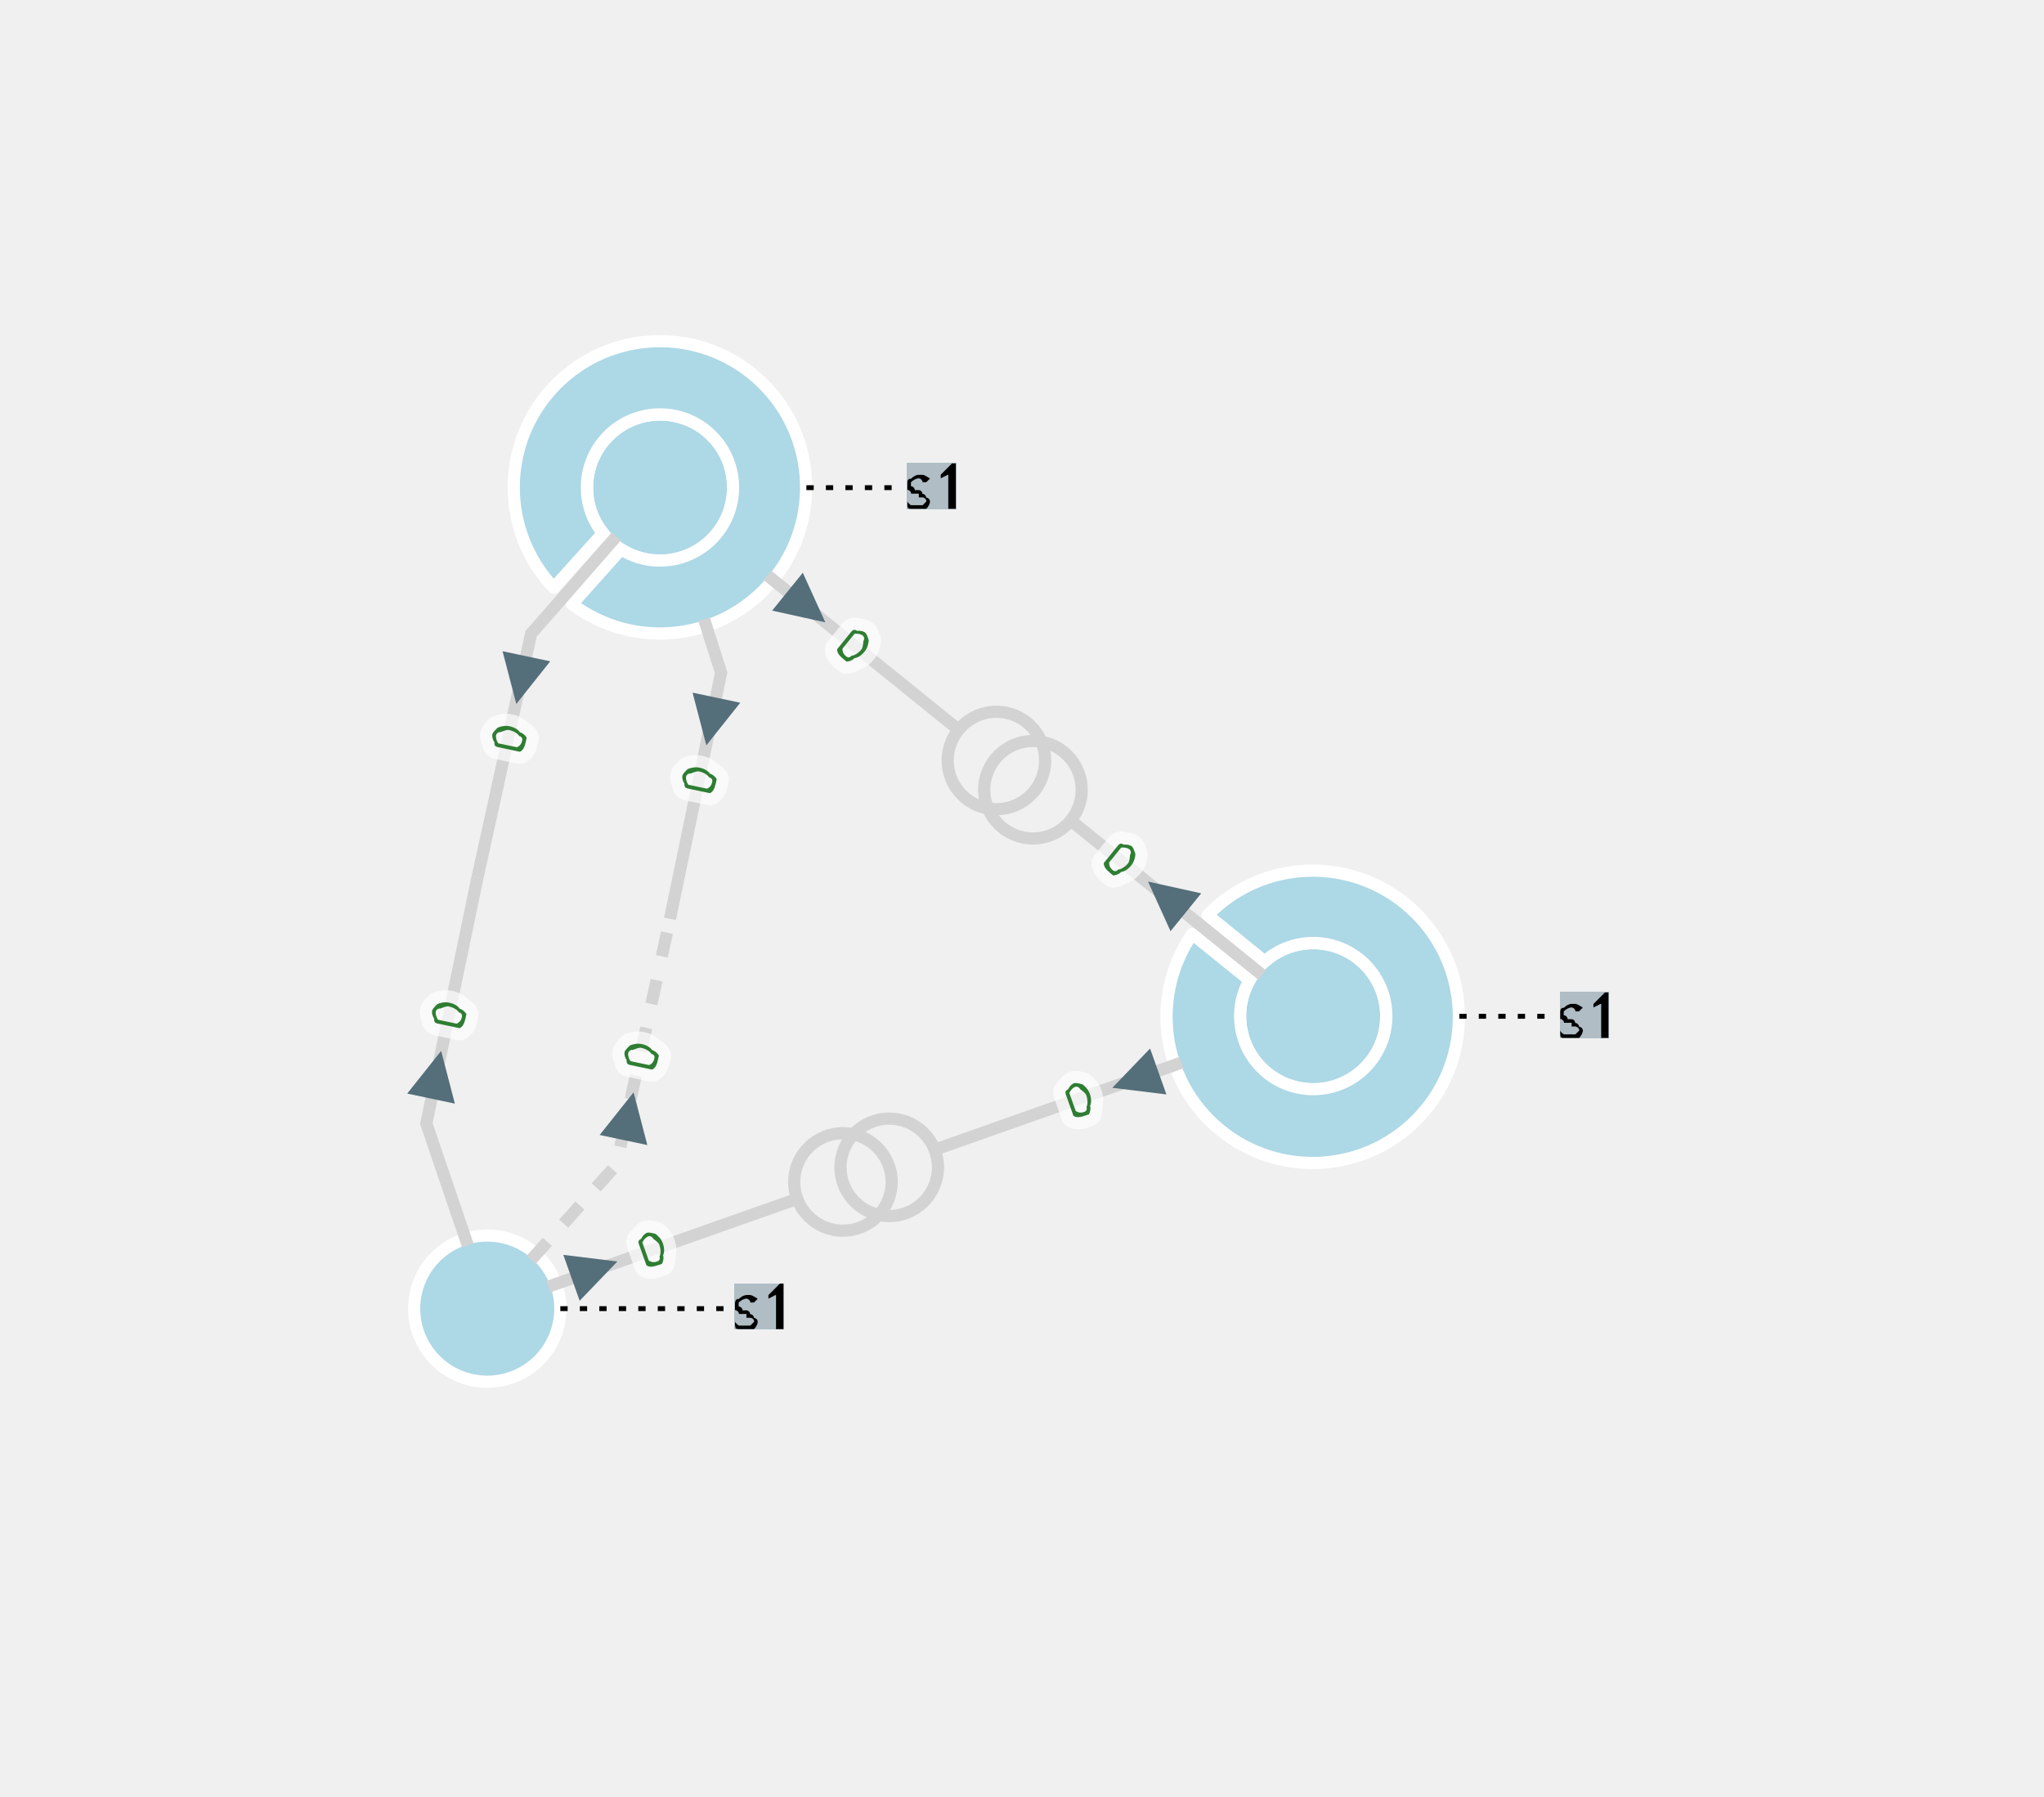
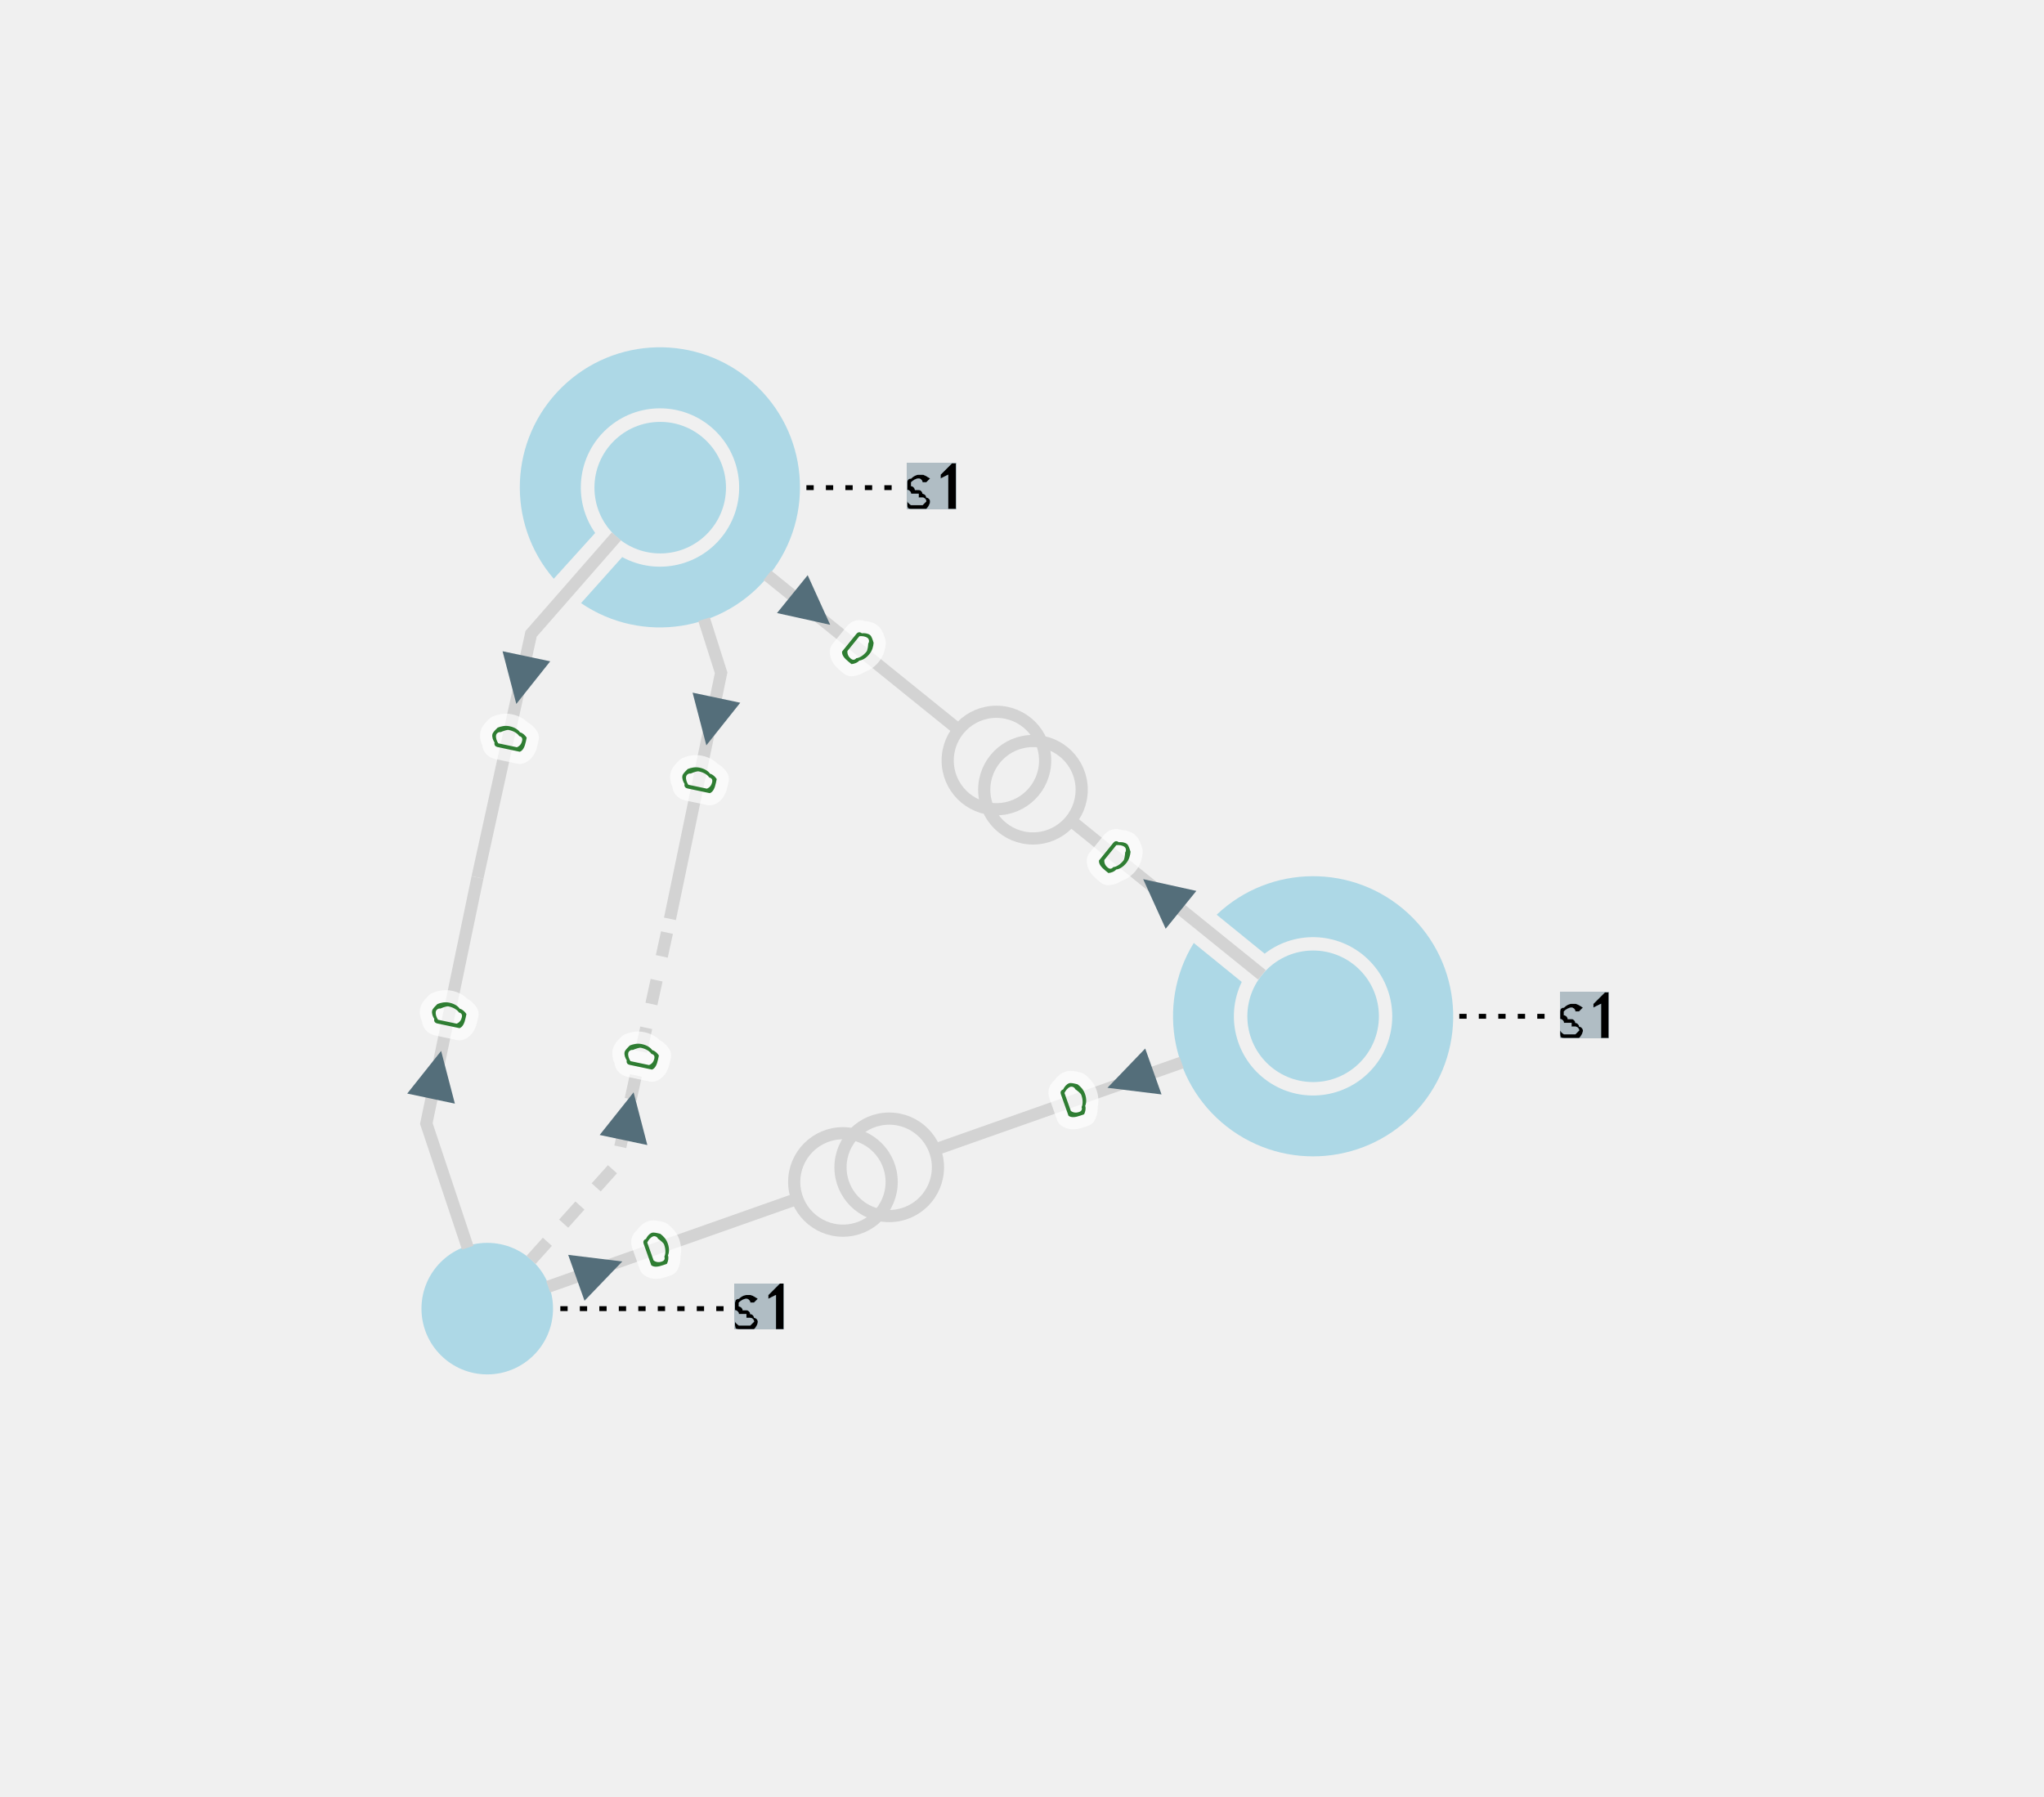
<svg xmlns="http://www.w3.org/2000/svg" width="800.00" height="703.08" viewBox="-3.06 -3.40 8.39 7.37">
  <style>
.nad-branch-edges polyline, .nad-branch-edges path {stroke: var(--nad-vl-color, lightgrey); stroke-width: 0.05; fill: none}
.nad-branch-edges circle {stroke: var(--nad-vl-color, lightgrey); stroke-width: 0.05; fill: none}
.nad-3wt-edges polyline {stroke: var(--nad-vl-color, lightgrey); stroke-width: 0.05; fill: none}
.nad-text-edges {stroke: black; stroke-width: 0.02; stroke-dasharray: .03,.05}
.nad-branch-edges .nad-disconnected polyline {stroke-dasharray: .1,.1}
- .nad-vl-nodes circle, .nad-vl-nodes path {fill: var(--nad-vl-color, lightblue); stroke-width: 0.05; stroke: white; stroke-linejoin:round}
+ .nad-vl-nodes circle, .nad-vl-nodes path {fill: var(--nad-vl-color, lightblue)}
.nad-vl-nodes circle.nad-unknown-busnode {stroke: lightgrey; stroke-dasharray: .05,.05; fill: none}
.nad-hvdc-edge polyline.nad-hvdc {stroke: grey; stroke-width: 0.2}
.nad-3wt-nodes circle {stroke: var(--nad-vl-color, lightgrey); stroke-width: 0.05; fill: none}
.nad-state-out .nad-arrow-in {visibility: hidden}
.nad-state-in .nad-arrow-out {visibility: hidden}
.nad-active path {stroke: none; fill: #546e7a}
.nad-active {visibility: visible}
.nad-reactive {visibility: hidden}
.nad-reactive path {stroke: none; fill: #0277bd}
.nad-text-background {flood-color: #90a4aeaa}
.nad-text-nodes {font: 0.25px "Verdana"; fill: black}
.nad-edge-infos text {font: 0.2px "Verdana"; dominant-baseline:middle; stroke: #FFFFFFAA; stroke-width: 0.1; stroke-linejoin:round; paint-order: stroke}
.nad-edge-infos .nad-state-in text {fill: #b71c1c}
.nad-edge-infos .nad-state-out text {fill: #2e7d32}
.nad-vl0to30 {--nad-vl-color: #AFB42B}
.nad-vl30to50 {--nad-vl-color: #EF9A9A}
.nad-vl50to70 {--nad-vl-color: #9C27B0}
.nad-vl70to120 {--nad-vl-color: #E65100}
.nad-vl120to180 {--nad-vl-color: #00ACC1}
.nad-vl180to300 {--nad-vl-color: #2E7D32}
.nad-vl300to500 {--nad-vl-color: #D32F2F}
.nad-branch-edges .nad-overload polyline, .nad-branch-edges .nad-overload path {animation: line-blink 3s infinite}
.nad-vl-nodes .nad-overvoltage {animation: node-over-blink 3s infinite}
.nad-vl-nodes .nad-undervoltage {animation: node-under-blink 3s infinite}

@keyframes line-blink {
  0%, 80%, 100% {stroke: var(--nad-vl-color, black); stroke-width: 0.05}
  40% {stroke: #FFEB3B; stroke-width: 0.15}
}
@keyframes node-over-blink {
  0%, 80%, 100% {stroke: white; stroke-width: 0.05}
  40% {stroke: #ff5722; stroke-width: 0.15}
}
@keyframes node-under-blink {
  0%, 80%, 100% {stroke: white; stroke-width: 0.05}
  40% {stroke: #00BCD4; stroke-width: 0.15}
}
</style>
  <defs>
    <filter id="textBgFilter" x="0" y="0" width="1" height="1">
      <feFlood class="nad-text-background" />
      <feComposite in="SourceGraphic" operator="over" />
    </filter>
  </defs>
  <g class="nad-vl-nodes">
    <g transform="translate(-0.35,-1.40)" id="0" class="nad-vl300to500">
-       <circle r="0.30" id="1" />
-       <path d="M-0.437,0.411 A0.600,0.600 350.451 1 1 -0.362,0.478 L-0.161,0.253 A0.300,0.300 -340.901 1 0 -0.235,0.187 Z " id="2" />
+       <circle r="0.27" id="1" />
+       <path d="M-0.437,0.374 A0.575,0.575 345.053 1 1 -0.325,0.474 L-0.156,0.285 A0.325,0.325 -333.556 1 0 -0.267,0.186 Z " id="2" />
    </g>
    <g transform="translate(-1.06,1.97)" id="3" class="nad-vl300to500">
-       <circle r="0.30" id="4" />
+       <circle r="0.27" id="4" />
    </g>
    <g transform="translate(2.33,0.77)" id="5" class="nad-vl180to300">
-       <circle r="0.30" id="6" />
-       <path d="M-0.433,-0.415 A0.600,0.600 350.451 1 1 -0.496,-0.338 L-0.261,-0.148 A0.300,0.300 -340.901 1 0 -0.199,-0.225 Z " id="7" />
+       <circle r="0.27" id="6" />
+       <path d="M-0.396,-0.417 A0.575,0.575 345.053 1 1 -0.490,-0.301 L-0.293,-0.141 A0.325,0.325 -333.556 1 0 -0.199,-0.257 Z " id="7" />
    </g>
  </g>
  <g class="nad-branch-edges">
    <g id="8">
      <g class="nad-vl300to500">
        <polyline points="-0.53,-1.20 -0.88,-0.80 -1.10,0.20" />
        <g class="nad-edge-infos" transform="translate(-0.92,-0.61)">
          <g class="nad-active nad-state-out">
            <g transform="rotate(-168.06)">
              <path class="nad-arrow-in" d="M-0.1 -0.1 H0.1 L0 0.1z" />
              <path class="nad-arrow-out" d="M-0.1 0.1 H0.1 L0 -0.1z" />
            </g>
            <text transform="rotate(-78.06)" x="-0.19" style="text-anchor:end">0</text>
          </g>
          <g class="nad-reactive nad-state-out">
            <g transform="rotate(-168.06)">
              <path class="nad-arrow-in" d="M-0.1 -0.1 H0.1 L0 0.1z" />
              <path class="nad-arrow-out" d="M-0.1 0.1 H0.1 L0 -0.1z" />
            </g>
            <text transform="rotate(-78.06)" x="-0.19" style="text-anchor:end">0</text>
          </g>
        </g>
      </g>
      <g class="nad-vl300to500">
-         <polyline points="-1.14,1.71 -1.31,1.21 -1.10,0.20" />
+         <polyline points="-1.14,1.72 -1.31,1.21 -1.10,0.20" />
        <g class="nad-edge-infos" transform="translate(-1.27,1.01)">
          <g class="nad-active nad-state-out">
            <g transform="rotate(11.94)">
              <path class="nad-arrow-in" d="M-0.1 -0.1 H0.1 L0 0.1z" />
              <path class="nad-arrow-out" d="M-0.1 0.1 H0.1 L0 -0.1z" />
            </g>
            <text transform="rotate(-78.06)" x="0.19">0</text>
          </g>
          <g class="nad-reactive nad-state-out">
            <g transform="rotate(11.94)">
              <path class="nad-arrow-in" d="M-0.1 -0.1 H0.1 L0 0.1z" />
              <path class="nad-arrow-out" d="M-0.1 0.1 H0.1 L0 -0.1z" />
            </g>
            <text transform="rotate(-78.06)" x="0.19">0</text>
          </g>
        </g>
      </g>
    </g>
    <g id="9">
      <g class="nad-vl300to500">
        <polyline points="-0.17,-0.86 -0.10,-0.64 -0.31,0.37" />
        <g class="nad-edge-infos" transform="translate(-0.14,-0.44)">
          <g class="nad-active nad-state-out">
            <g transform="rotate(-168.06)">
              <path class="nad-arrow-in" d="M-0.1 -0.1 H0.1 L0 0.1z" />
              <path class="nad-arrow-out" d="M-0.1 0.1 H0.1 L0 -0.1z" />
            </g>
            <text transform="rotate(-78.06)" x="-0.19" style="text-anchor:end">0</text>
          </g>
          <g class="nad-reactive nad-state-out">
            <g transform="rotate(-168.06)">
              <path class="nad-arrow-in" d="M-0.1 -0.1 H0.1 L0 0.1z" />
              <path class="nad-arrow-out" d="M-0.1 0.1 H0.1 L0 -0.1z" />
            </g>
            <text transform="rotate(-78.06)" x="-0.19" style="text-anchor:end">0</text>
          </g>
        </g>
      </g>
      <g class="nad-disconnected nad-vl300to500">
        <polyline points="-0.88,1.77 -0.53,1.38 -0.31,0.37" />
        <g class="nad-edge-infos" transform="translate(-0.48,1.18)">
          <g class="nad-active nad-state-out">
            <g transform="rotate(11.94)">
              <path class="nad-arrow-in" d="M-0.1 -0.1 H0.1 L0 0.1z" />
              <path class="nad-arrow-out" d="M-0.1 0.1 H0.1 L0 -0.1z" />
            </g>
            <text transform="rotate(-78.06)" x="0.19">0</text>
          </g>
          <g class="nad-reactive nad-state-out">
            <g transform="rotate(11.94)">
              <path class="nad-arrow-in" d="M-0.1 -0.1 H0.1 L0 0.1z" />
              <path class="nad-arrow-out" d="M-0.1 0.1 H0.1 L0 -0.1z" />
            </g>
            <text transform="rotate(-78.06)" x="0.19">0</text>
          </g>
        </g>
      </g>
    </g>
    <g id="10">
      <g class="nad-vl300to500">
        <polyline points="0.09,-1.04 0.87,-0.41" />
-         <g class="nad-edge-infos" transform="translate(0.25,-0.91)">
+         <g class="nad-edge-infos" transform="translate(0.27,-0.90)">
          <g class="nad-active nad-state-out">
            <g transform="rotate(129.02)">
              <path class="nad-arrow-in" d="M-0.1 -0.1 H0.1 L0 0.1z" />
              <path class="nad-arrow-out" d="M-0.1 0.1 H0.1 L0 -0.1z" />
            </g>
            <text transform="rotate(39.02)" x="0.19">0</text>
          </g>
          <g class="nad-reactive nad-state-out">
            <g transform="rotate(129.02)">
              <path class="nad-arrow-in" d="M-0.1 -0.1 H0.1 L0 0.1z" />
              <path class="nad-arrow-out" d="M-0.1 0.1 H0.1 L0 -0.1z" />
            </g>
            <text transform="rotate(39.02)" x="0.19">0</text>
          </g>
        </g>
        <circle cx="1.03" cy="-0.28" r="0.20" />
      </g>
      <g class="nad-vl180to300">
        <polyline points="2.12,0.60 1.34,-0.03" />
-         <g class="nad-edge-infos" transform="translate(1.73,0.28)">
+         <g class="nad-edge-infos" transform="translate(1.71,0.27)">
          <g class="nad-active nad-state-out">
            <g transform="rotate(-50.98)">
              <path class="nad-arrow-in" d="M-0.1 -0.1 H0.1 L0 0.1z" />
              <path class="nad-arrow-out" d="M-0.1 0.1 H0.1 L0 -0.1z" />
            </g>
            <text transform="rotate(-320.98)" x="-0.19" style="text-anchor:end">0</text>
          </g>
          <g class="nad-reactive nad-state-out">
            <g transform="rotate(-50.98)">
              <path class="nad-arrow-in" d="M-0.1 -0.1 H0.1 L0 0.1z" />
              <path class="nad-arrow-out" d="M-0.1 0.1 H0.1 L0 -0.1z" />
            </g>
            <text transform="rotate(-320.98)" x="-0.19" style="text-anchor:end">0</text>
          </g>
        </g>
        <circle cx="1.18" cy="-0.16" r="0.20" />
      </g>
    </g>
    <g id="11">
      <g class="nad-vl300to500">
        <polyline points="-0.81,1.88 0.21,1.52" />
-         <g class="nad-edge-infos" transform="translate(-0.62,1.81)">
+         <g class="nad-edge-infos" transform="translate(-0.60,1.81)">
          <g class="nad-active nad-state-out">
            <g transform="rotate(70.43)">
              <path class="nad-arrow-in" d="M-0.1 -0.1 H0.1 L0 0.1z" />
              <path class="nad-arrow-out" d="M-0.1 0.1 H0.1 L0 -0.1z" />
            </g>
            <text transform="rotate(-19.57)" x="0.19">0</text>
          </g>
          <g class="nad-reactive nad-state-out">
            <g transform="rotate(70.43)">
              <path class="nad-arrow-in" d="M-0.1 -0.1 H0.1 L0 0.1z" />
              <path class="nad-arrow-out" d="M-0.1 0.1 H0.1 L0 -0.1z" />
            </g>
            <text transform="rotate(-19.57)" x="0.19">0</text>
          </g>
        </g>
        <circle cx="0.40" cy="1.45" r="0.20" />
      </g>
      <g class="nad-vl180to300">
        <polyline points="1.79,0.96 0.77,1.32" />
-         <g class="nad-edge-infos" transform="translate(1.60,1.03)">
+         <g class="nad-edge-infos" transform="translate(1.58,1.03)">
          <g class="nad-active nad-state-out">
            <g transform="rotate(-109.57)">
              <path class="nad-arrow-in" d="M-0.1 -0.1 H0.1 L0 0.1z" />
              <path class="nad-arrow-out" d="M-0.1 0.1 H0.1 L0 -0.1z" />
            </g>
            <text transform="rotate(-19.57)" x="-0.19" style="text-anchor:end">0</text>
          </g>
          <g class="nad-reactive nad-state-out">
            <g transform="rotate(-109.57)">
              <path class="nad-arrow-in" d="M-0.1 -0.1 H0.1 L0 0.1z" />
              <path class="nad-arrow-out" d="M-0.1 0.1 H0.1 L0 -0.1z" />
            </g>
            <text transform="rotate(-19.57)" x="-0.19" style="text-anchor:end">0</text>
          </g>
        </g>
        <circle cx="0.59" cy="1.39" r="0.20" />
      </g>
    </g>
  </g>
  <g class="nad-text-edges">
    <polyline id="0_edge" points="0.25,-1.40 0.65,-1.40" />
    <polyline id="3_edge" points="-0.76,1.97 -0.06,1.97" />
    <polyline id="5_edge" points="2.93,0.77 3.33,0.77" />
  </g>
  <g class="nad-text-nodes">
    <text filter="url(#textBgFilter)" y="-1.40" style="dominant-baseline:middle" x="0.65">s1</text>
    <text filter="url(#textBgFilter)" y="1.97" style="dominant-baseline:middle" x="-0.06">s1</text>
    <text filter="url(#textBgFilter)" y="0.77" style="dominant-baseline:middle" x="3.33">s1</text>
  </g>
</svg>
